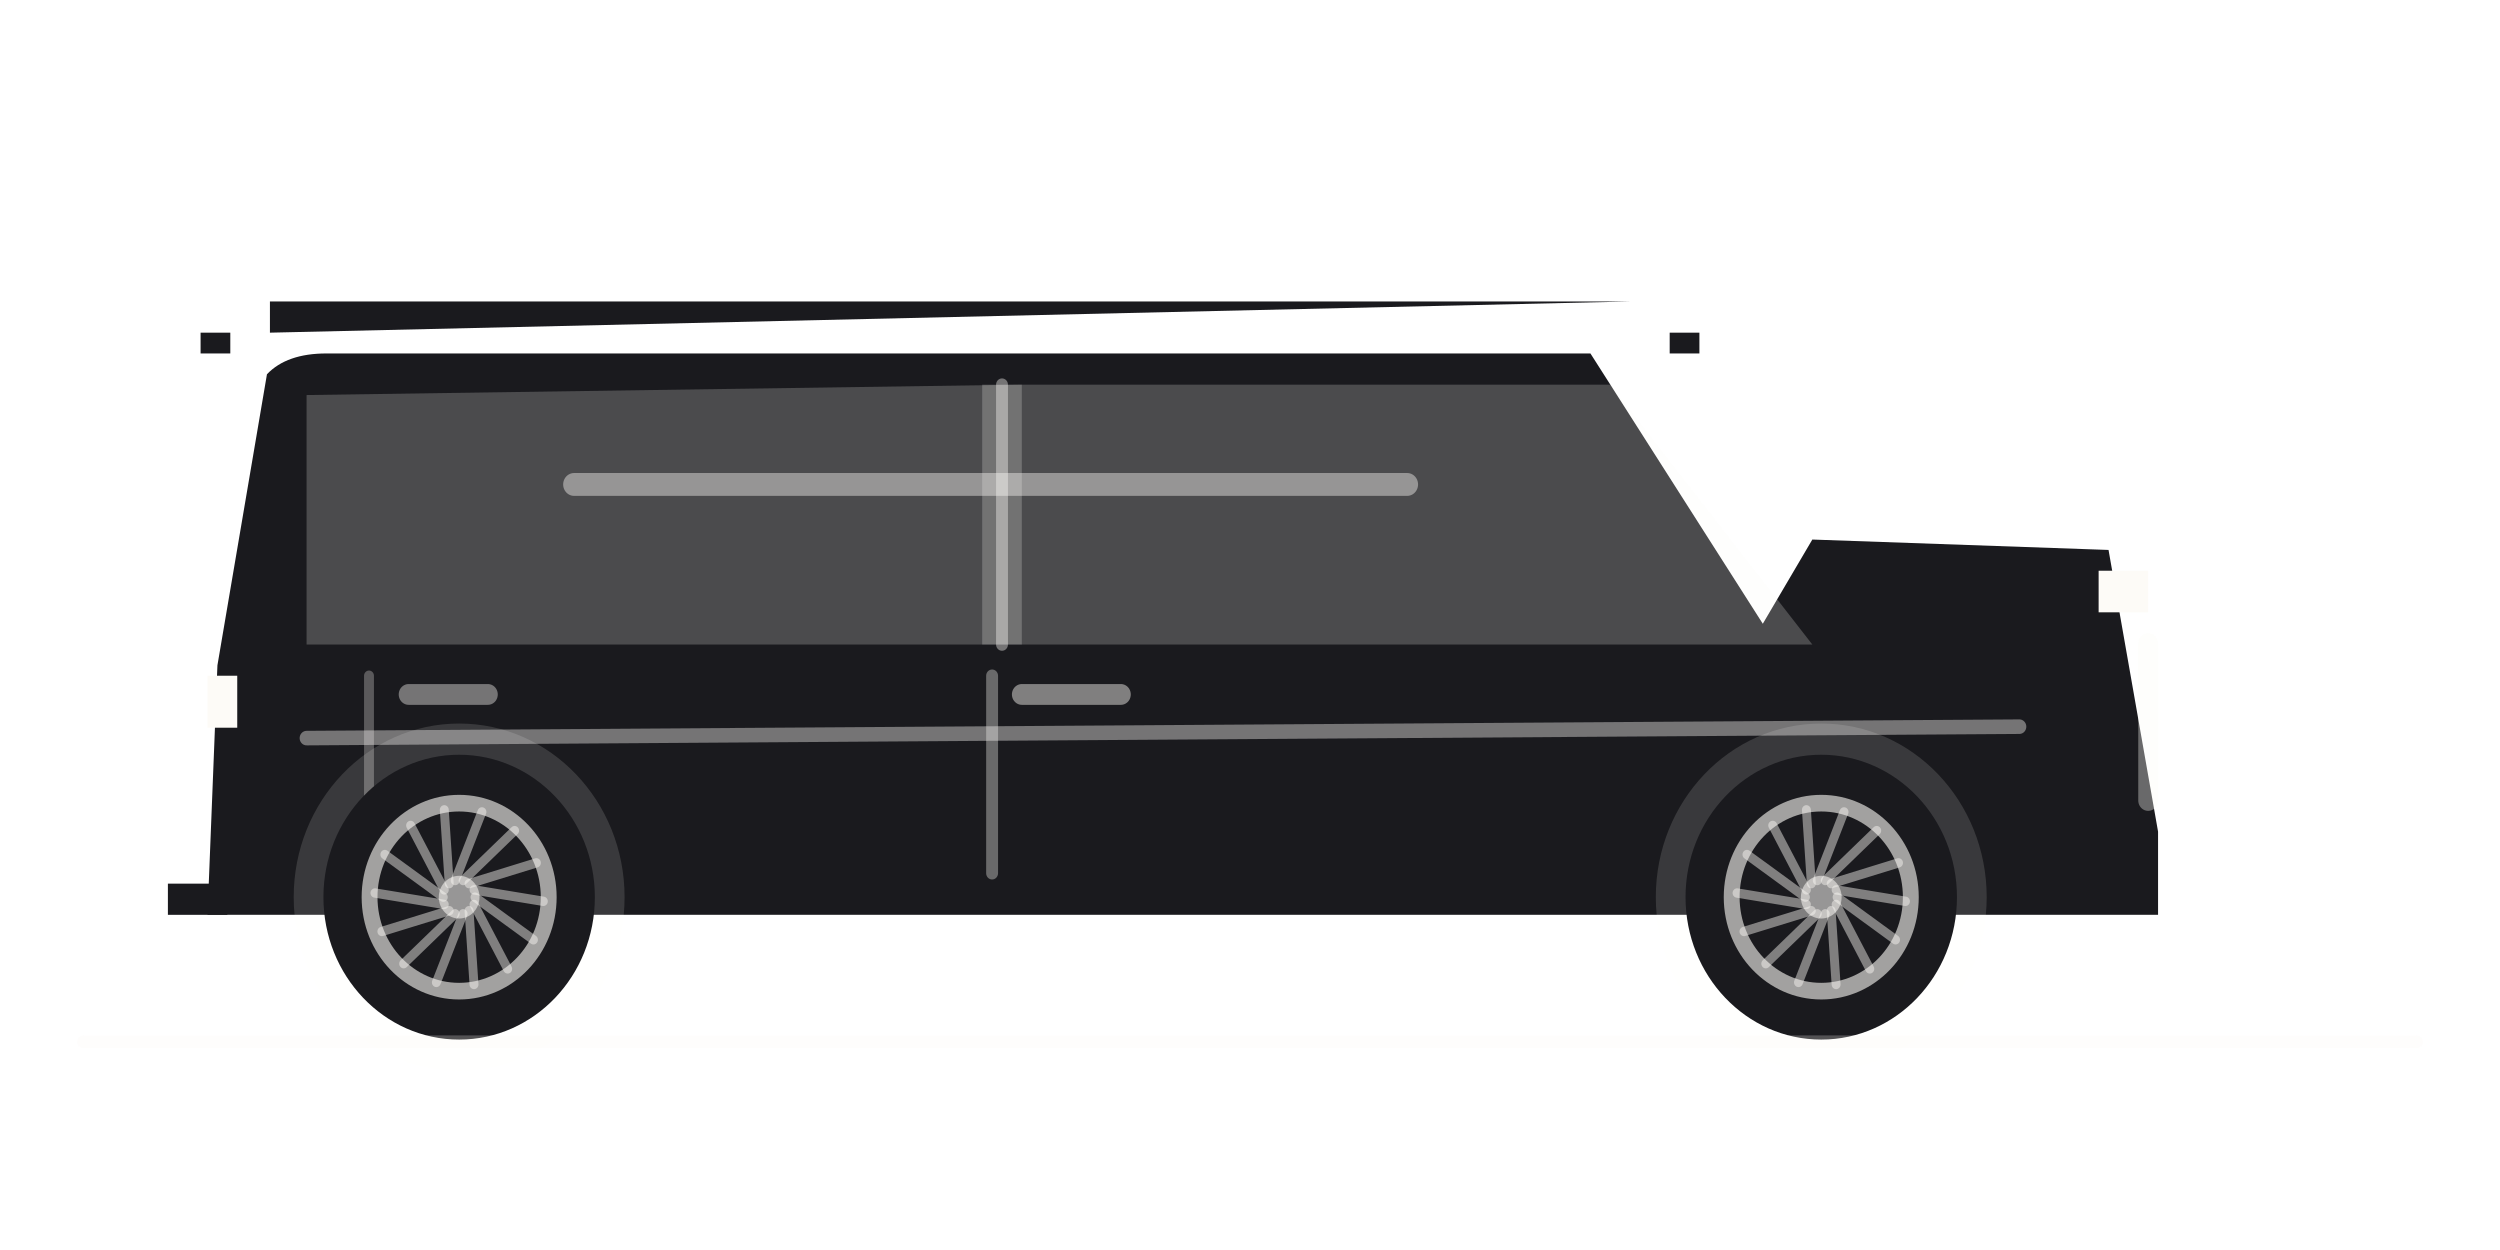
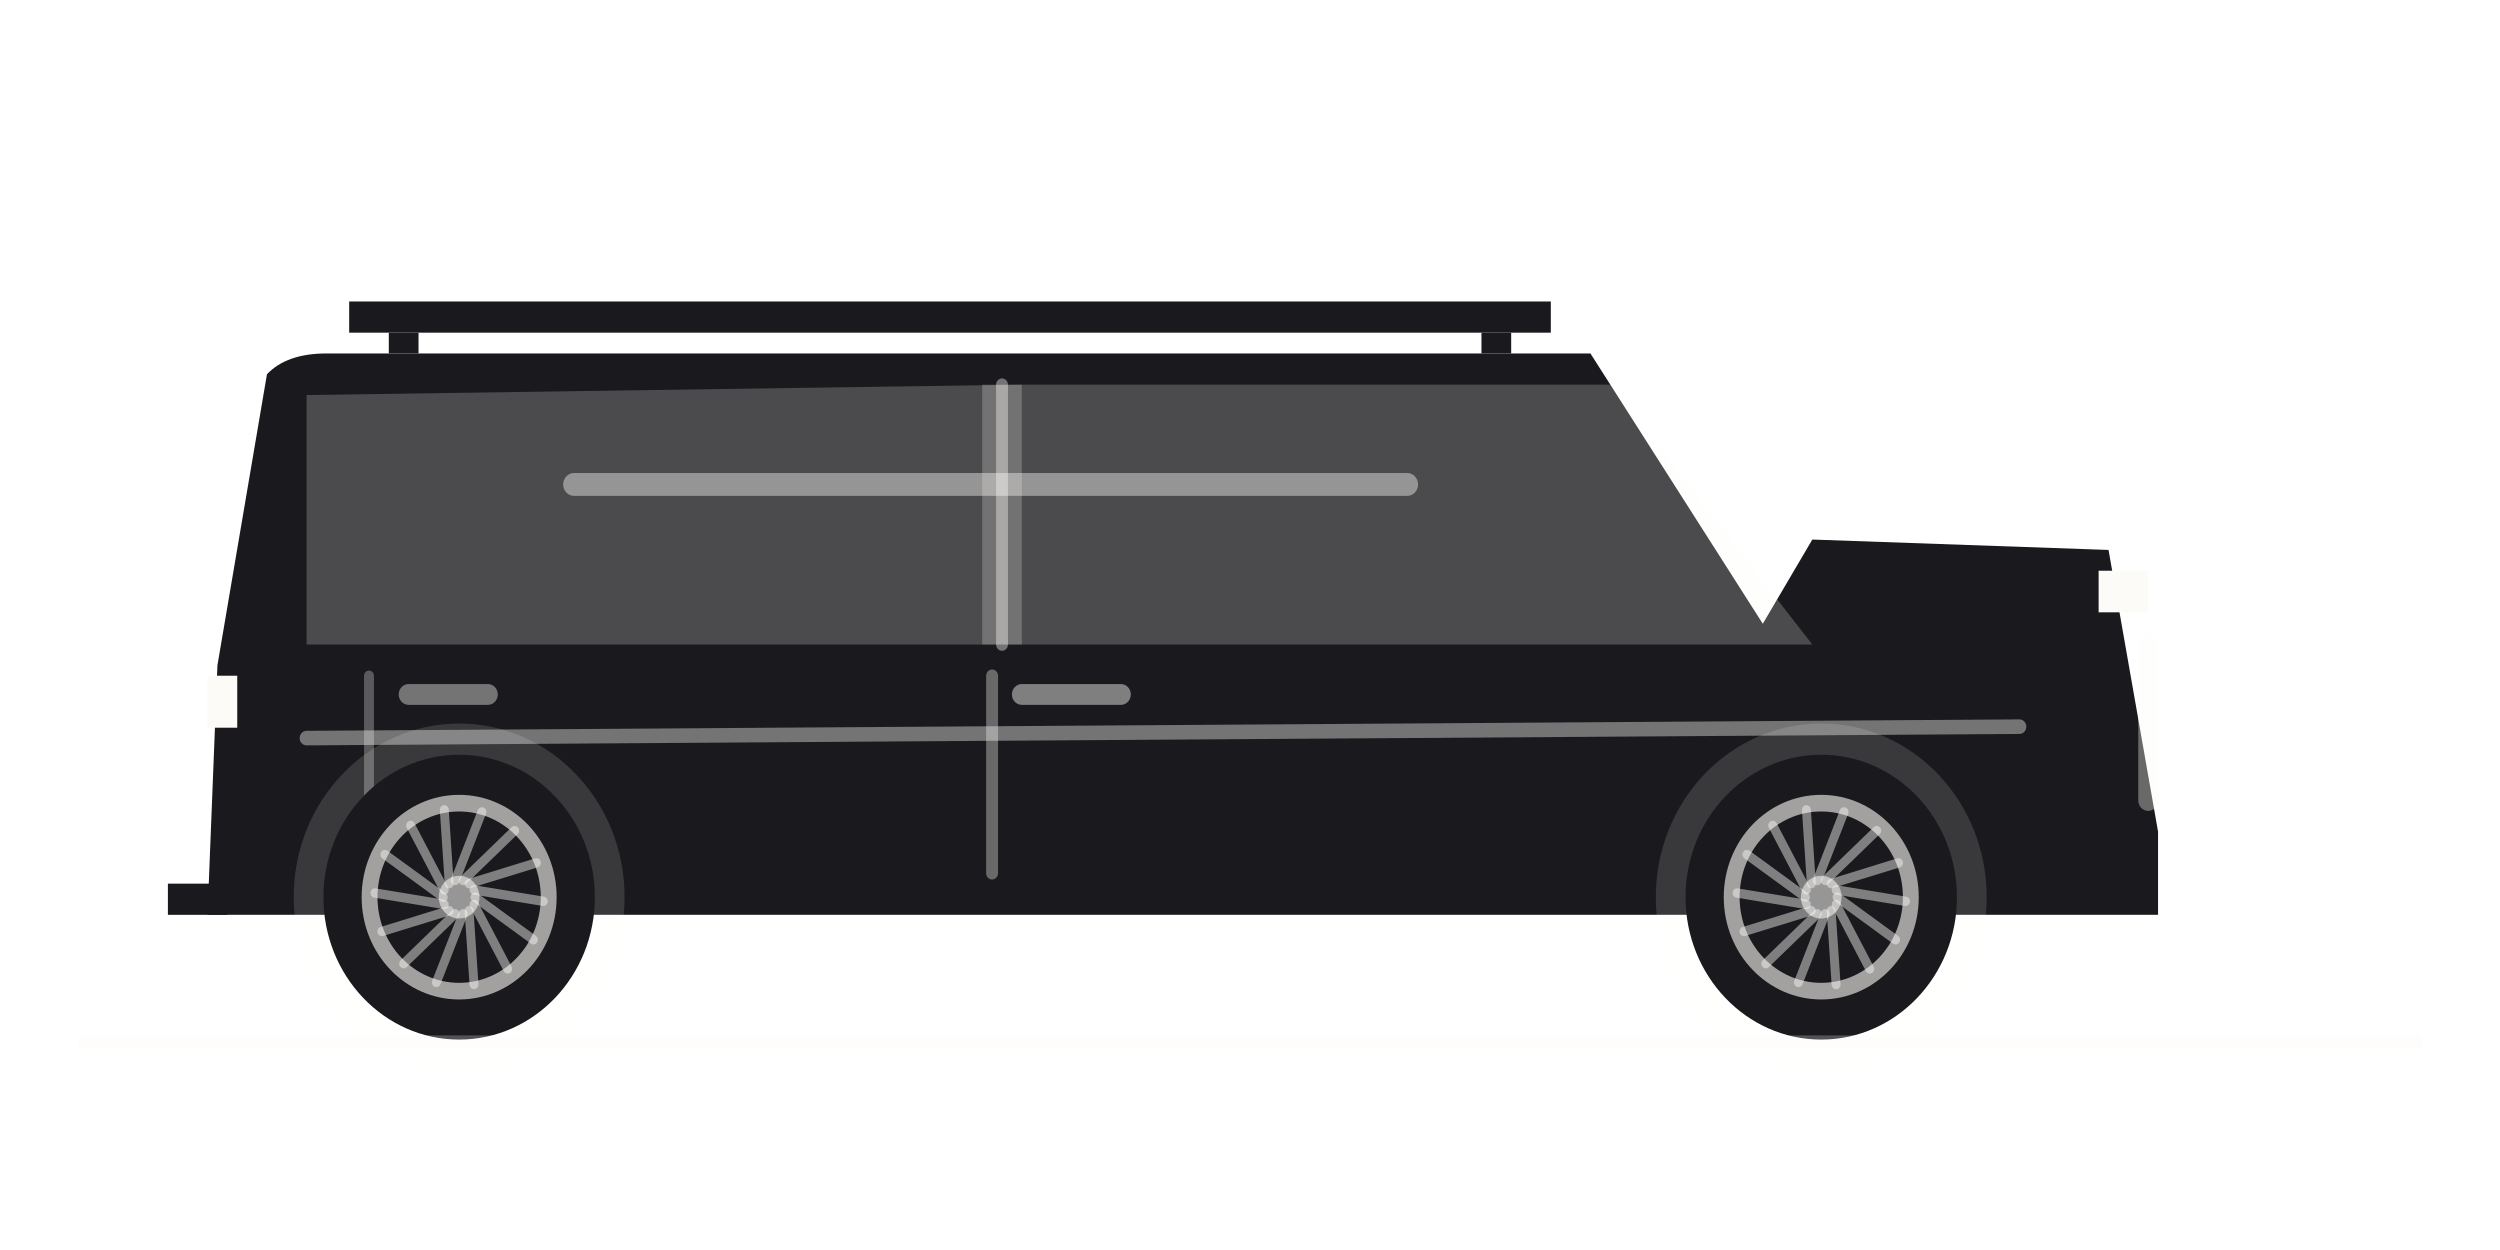
<svg xmlns="http://www.w3.org/2000/svg" viewBox="0 0 240 120">
  <g transform="translate(-1 0) scale(0.951 0.998)" transform-origin="120 100">
    <path d="M22 88L23 64L28 36Q30 34 34 34L161.6 34L179 60L184 51.9L213.9 52.9L218.9 80L218.9 88Z" fill="#1A1A1E" />
    <circle cx="47.4" cy="86.3" r="16.7" fill="#FDFBF7" fill-opacity=".14" />
    <circle cx="184.9" cy="86.3" r="16.7" fill="#FDFBF7" fill-opacity=".14" />
    <path d="M163.6 37L184 62L100.2 62L100.2 37Z" fill="#FDFBF7" fill-opacity="0.22" />
    <path d="M104.2 37L104.2 62L32 62L32 38Z" fill="#FDFBF7" fill-opacity="0.22" />
    <path d="M102.2 37V62" fill="none" stroke="#FDFBF7" stroke-opacity="0.4" stroke-width="1.2" stroke-linecap="round" stroke-linejoin="round" />
    <path d="M101.2 65V84" fill="none" stroke="#FDFBF7" stroke-opacity="0.35" stroke-width="1.2" stroke-linecap="round" stroke-linejoin="round" />
    <path d="M38.3 65V84" fill="none" stroke="#FDFBF7" stroke-opacity="0.28" stroke-width="1" stroke-linecap="round" stroke-linejoin="round" />
    <path d="M104.2 66.8h10" fill="none" stroke="#FDFBF7" stroke-opacity="0.45" stroke-width="2" stroke-linecap="round" stroke-linejoin="round" />
    <path d="M42.3 66.8h8" fill="none" stroke="#FDFBF7" stroke-opacity="0.4" stroke-width="2" stroke-linecap="round" stroke-linejoin="round" />
    <path d="M32 71L204.9 69.9" fill="none" stroke="#FDFBF7" stroke-opacity="0.4" stroke-width="1.4" stroke-linecap="round" stroke-linejoin="round" />
    <path d="M212.9 54.9h5v4h-5z" fill="#FDFBF7" />
    <path d="M22 65h3v5h-3z" fill="#FDFBF7" />
    <path d="M217.9 61.9v15.1" fill="none" stroke="#FDFBF7" stroke-opacity="0.35" stroke-width="2" stroke-linecap="round" stroke-linejoin="round" />
    <path d="M18 85h6v3h-6z" fill="#1A1A1E" />
    <circle cx="47.4" cy="86.3" r="13.7" fill="#1A1A1E" />
    <circle cx="47.4" cy="86.3" r="9.042" fill="none" stroke="#FDFBF7" stroke-opacity="0.6" stroke-width="1.6" />
    <circle cx="47.4" cy="86.3" r="2.055" fill="#FDFBF7" fill-opacity=".55" />
    <path d="M49 86.3L54.9 90.4" fill="none" stroke="#FDFBF7" stroke-opacity="0.45" stroke-width="0.9" stroke-linecap="round" stroke-linejoin="round" />
    <path d="M48.9 87L52.3 93.2" fill="none" stroke="#FDFBF7" stroke-opacity="0.45" stroke-width="0.9" stroke-linecap="round" stroke-linejoin="round" />
    <path d="M48.4 87.6L48.9 94.7" fill="none" stroke="#FDFBF7" stroke-opacity="0.45" stroke-width="0.9" stroke-linecap="round" stroke-linejoin="round" />
    <path d="M47.8 87.9L45.1 94.5" fill="none" stroke="#FDFBF7" stroke-opacity="0.45" stroke-width="0.9" stroke-linecap="round" stroke-linejoin="round" />
    <path d="M47 87.9L41.8 92.7" fill="none" stroke="#FDFBF7" stroke-opacity="0.45" stroke-width="0.9" stroke-linecap="round" stroke-linejoin="round" />
    <path d="M46.4 87.6L39.6 89.6" fill="none" stroke="#FDFBF7" stroke-opacity="0.45" stroke-width="0.9" stroke-linecap="round" stroke-linejoin="round" />
    <path d="M45.9 87L38.9 85.9" fill="none" stroke="#FDFBF7" stroke-opacity="0.45" stroke-width="0.9" stroke-linecap="round" stroke-linejoin="round" />
    <path d="M45.8 86.3L39.9 82.2" fill="none" stroke="#FDFBF7" stroke-opacity="0.45" stroke-width="0.9" stroke-linecap="round" stroke-linejoin="round" />
    <path d="M45.9 85.6L42.5 79.4" fill="none" stroke="#FDFBF7" stroke-opacity="0.45" stroke-width="0.9" stroke-linecap="round" stroke-linejoin="round" />
    <path d="M46.4 85L45.9 77.9" fill="none" stroke="#FDFBF7" stroke-opacity="0.45" stroke-width="0.9" stroke-linecap="round" stroke-linejoin="round" />
    <path d="M47 84.7L49.7 78.1" fill="none" stroke="#FDFBF7" stroke-opacity="0.45" stroke-width="0.9" stroke-linecap="round" stroke-linejoin="round" />
    <path d="M47.8 84.7L53 79.9" fill="none" stroke="#FDFBF7" stroke-opacity="0.45" stroke-width="0.9" stroke-linecap="round" stroke-linejoin="round" />
    <path d="M48.4 85L55.2 83" fill="none" stroke="#FDFBF7" stroke-opacity="0.45" stroke-width="0.9" stroke-linecap="round" stroke-linejoin="round" />
    <path d="M48.9 85.6L55.9 86.7" fill="none" stroke="#FDFBF7" stroke-opacity="0.45" stroke-width="0.9" stroke-linecap="round" stroke-linejoin="round" />
    <circle cx="184.9" cy="86.3" r="13.7" fill="#1A1A1E" />
    <circle cx="184.9" cy="86.3" r="9.042" fill="none" stroke="#FDFBF7" stroke-opacity="0.6" stroke-width="1.6" />
    <circle cx="184.9" cy="86.3" r="2.055" fill="#FDFBF7" fill-opacity=".55" />
    <path d="M186.5 86.3L192.4 90.4" fill="none" stroke="#FDFBF7" stroke-opacity="0.45" stroke-width="0.9" stroke-linecap="round" stroke-linejoin="round" />
    <path d="M186.4 87L189.8 93.2" fill="none" stroke="#FDFBF7" stroke-opacity="0.45" stroke-width="0.9" stroke-linecap="round" stroke-linejoin="round" />
    <path d="M185.9 87.6L186.4 94.7" fill="none" stroke="#FDFBF7" stroke-opacity="0.45" stroke-width="0.9" stroke-linecap="round" stroke-linejoin="round" />
    <path d="M185.3 87.9L182.6 94.5" fill="none" stroke="#FDFBF7" stroke-opacity="0.45" stroke-width="0.9" stroke-linecap="round" stroke-linejoin="round" />
    <path d="M184.5 87.9L179.3 92.7" fill="none" stroke="#FDFBF7" stroke-opacity="0.45" stroke-width="0.9" stroke-linecap="round" stroke-linejoin="round" />
    <path d="M183.9 87.6L177.1 89.6" fill="none" stroke="#FDFBF7" stroke-opacity="0.45" stroke-width="0.9" stroke-linecap="round" stroke-linejoin="round" />
    <path d="M183.4 87L176.4 85.9" fill="none" stroke="#FDFBF7" stroke-opacity="0.45" stroke-width="0.9" stroke-linecap="round" stroke-linejoin="round" />
    <path d="M183.3 86.3L177.4 82.2" fill="none" stroke="#FDFBF7" stroke-opacity="0.45" stroke-width="0.9" stroke-linecap="round" stroke-linejoin="round" />
    <path d="M183.4 85.6L180 79.4" fill="none" stroke="#FDFBF7" stroke-opacity="0.45" stroke-width="0.9" stroke-linecap="round" stroke-linejoin="round" />
    <path d="M183.9 85L183.4 77.9" fill="none" stroke="#FDFBF7" stroke-opacity="0.45" stroke-width="0.9" stroke-linecap="round" stroke-linejoin="round" />
    <path d="M184.5 84.7L187.2 78.1" fill="none" stroke="#FDFBF7" stroke-opacity="0.45" stroke-width="0.9" stroke-linecap="round" stroke-linejoin="round" />
    <path d="M185.3 84.7L190.5 79.9" fill="none" stroke="#FDFBF7" stroke-opacity="0.45" stroke-width="0.9" stroke-linecap="round" stroke-linejoin="round" />
    <path d="M185.9 85L192.7 83" fill="none" stroke="#FDFBF7" stroke-opacity="0.45" stroke-width="0.9" stroke-linecap="round" stroke-linejoin="round" />
    <path d="M186.4 85.6L193.4 86.7" fill="none" stroke="#FDFBF7" stroke-opacity="0.45" stroke-width="0.9" stroke-linecap="round" stroke-linejoin="round" />
-     <path d="M165.6 29h-137.3v3h--137.3z" fill="#1A1A1E" />
-     <path d="M169.6 32h3v2h-3z" fill="#1A1A1E" />
-     <path d="M21.3 32h3v2h-3z" fill="#1A1A1E" />
+     <path d="M36.3 29h121.3v3h-121.3z" fill="#1A1A1E" />
+     <path d="M40.3 32h3v2h-3z" fill="#1A1A1E" />
+     <path d="M150.6 32h3v2h-3z" fill="#1A1A1E" />
    <path d="M59 46.6h84.1" fill="none" stroke="#FDFBF7" stroke-opacity="0.42" stroke-width="2.2" stroke-linecap="round" stroke-linejoin="round" />
  </g>
  <path d="M8 100h224" fill="none" stroke="#FDFBF7" stroke-opacity="0.25" stroke-width="1.2" stroke-linecap="round" stroke-linejoin="round" />
</svg>
